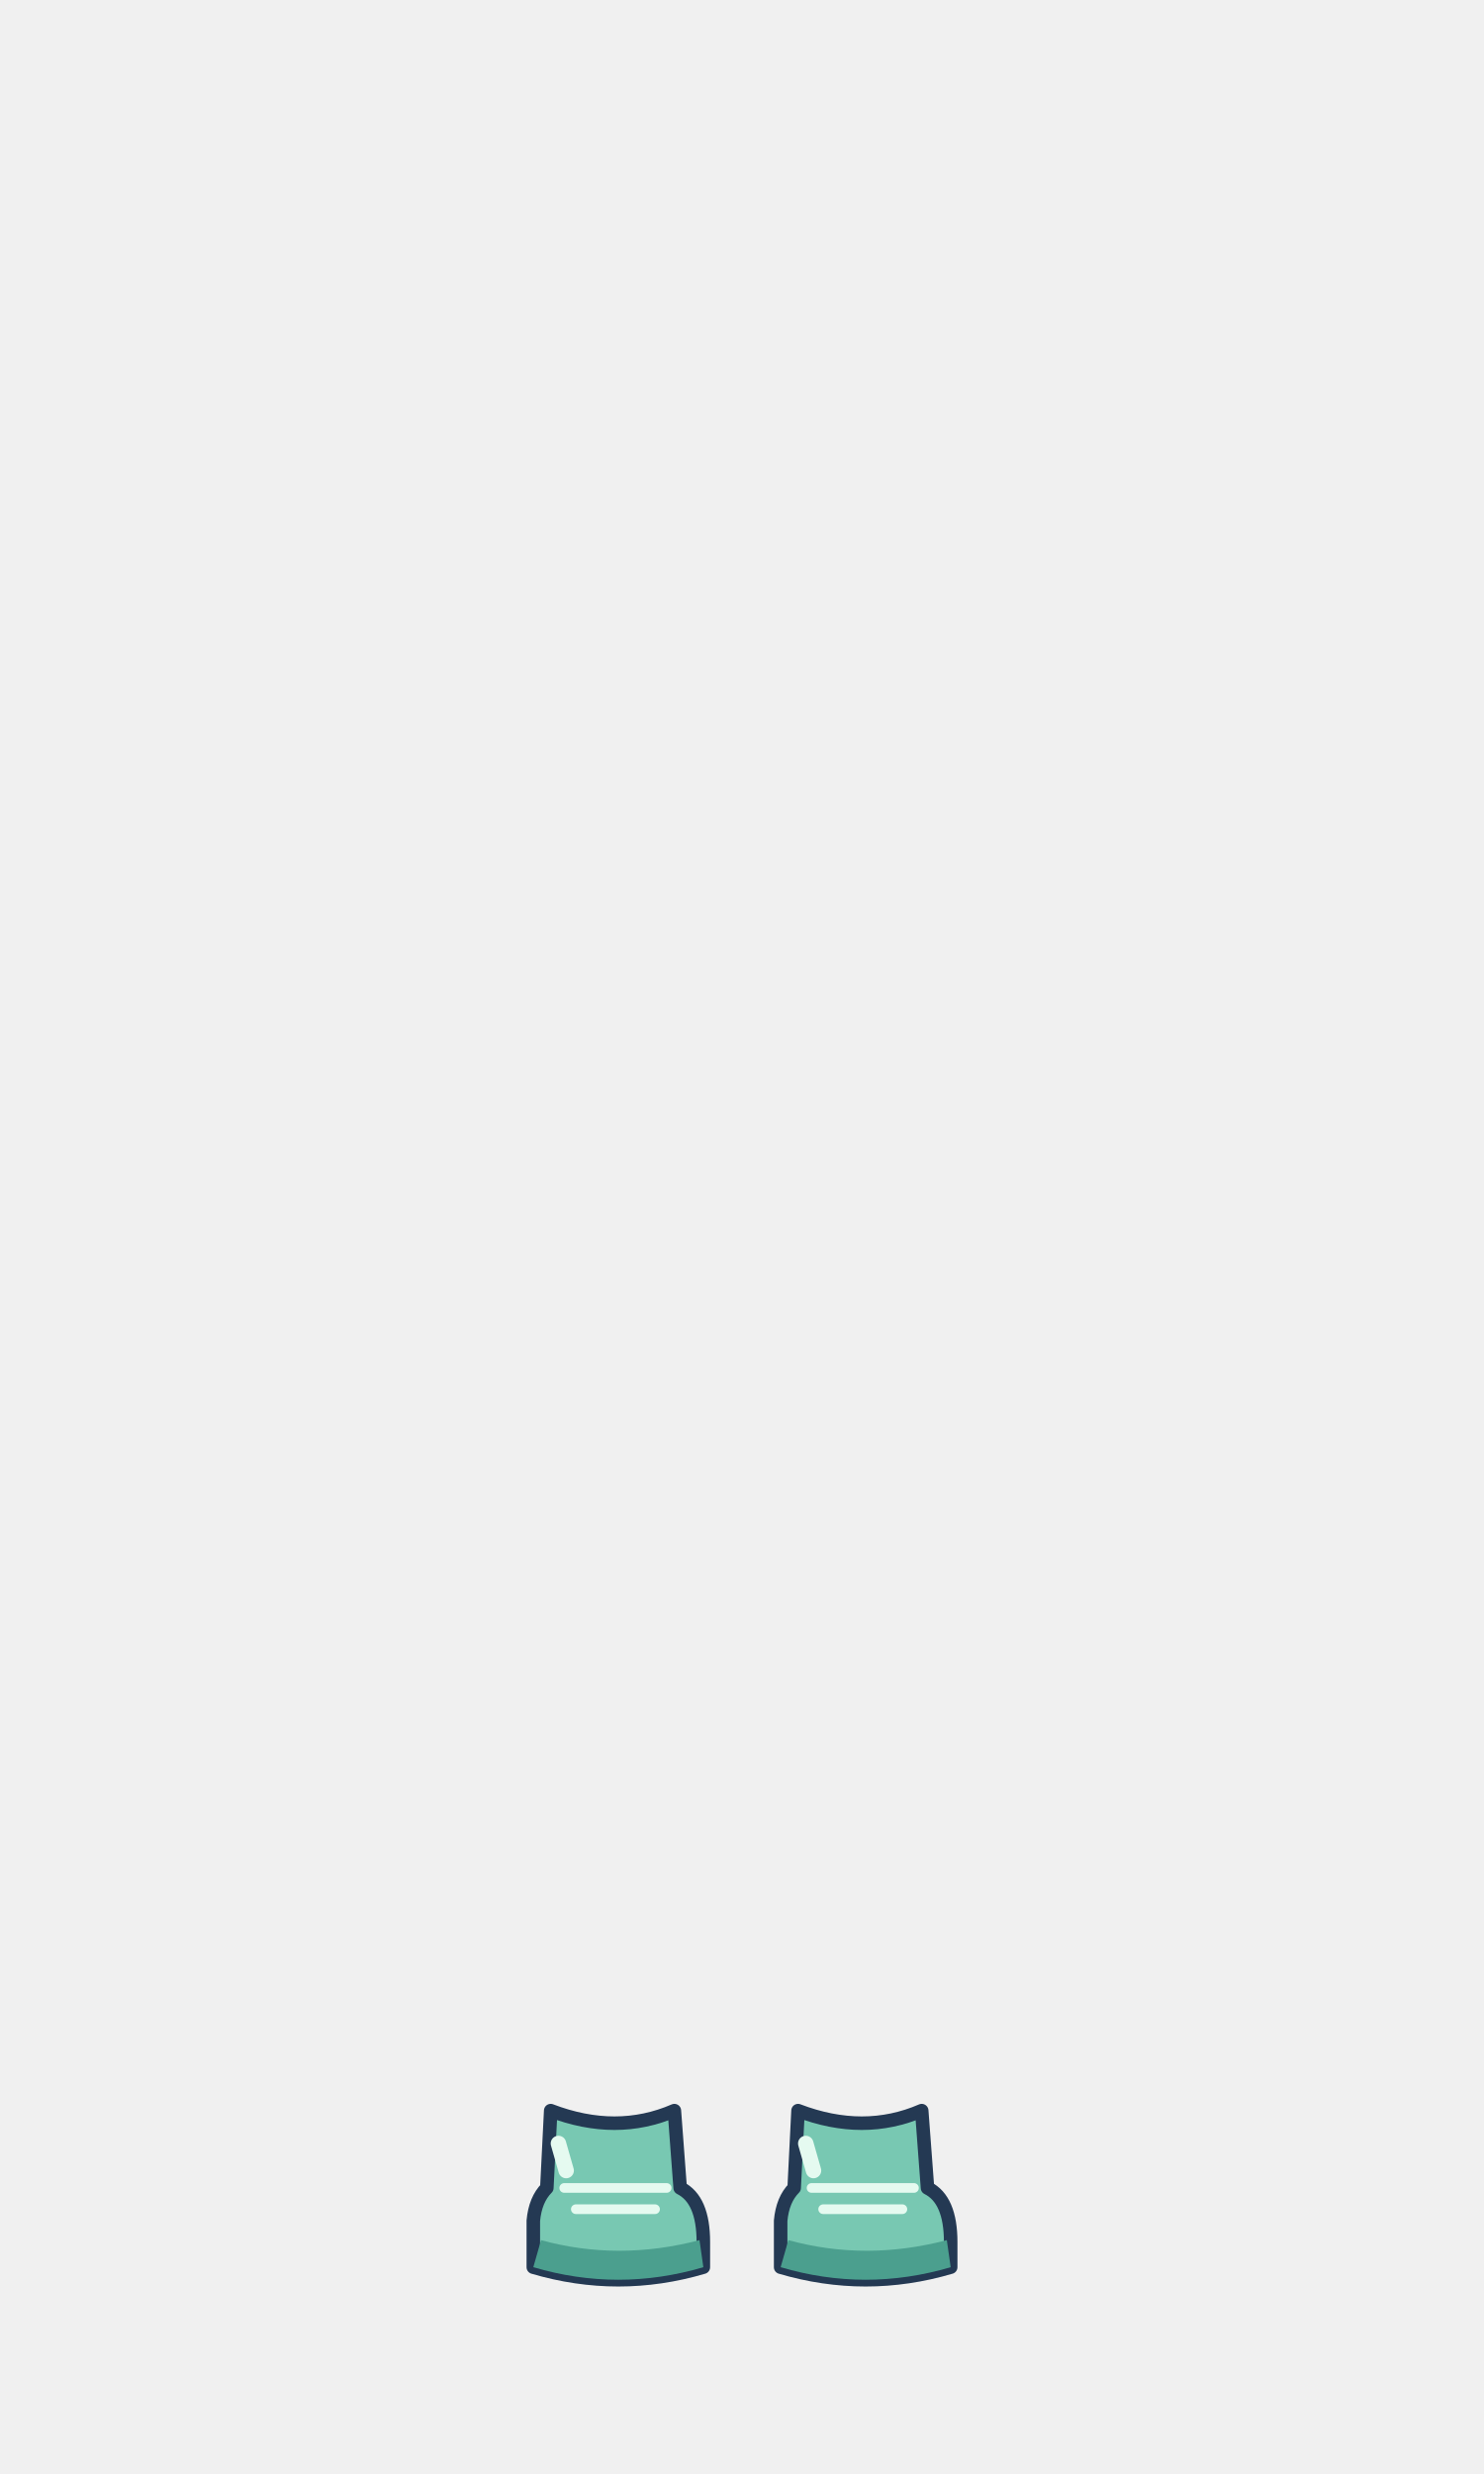
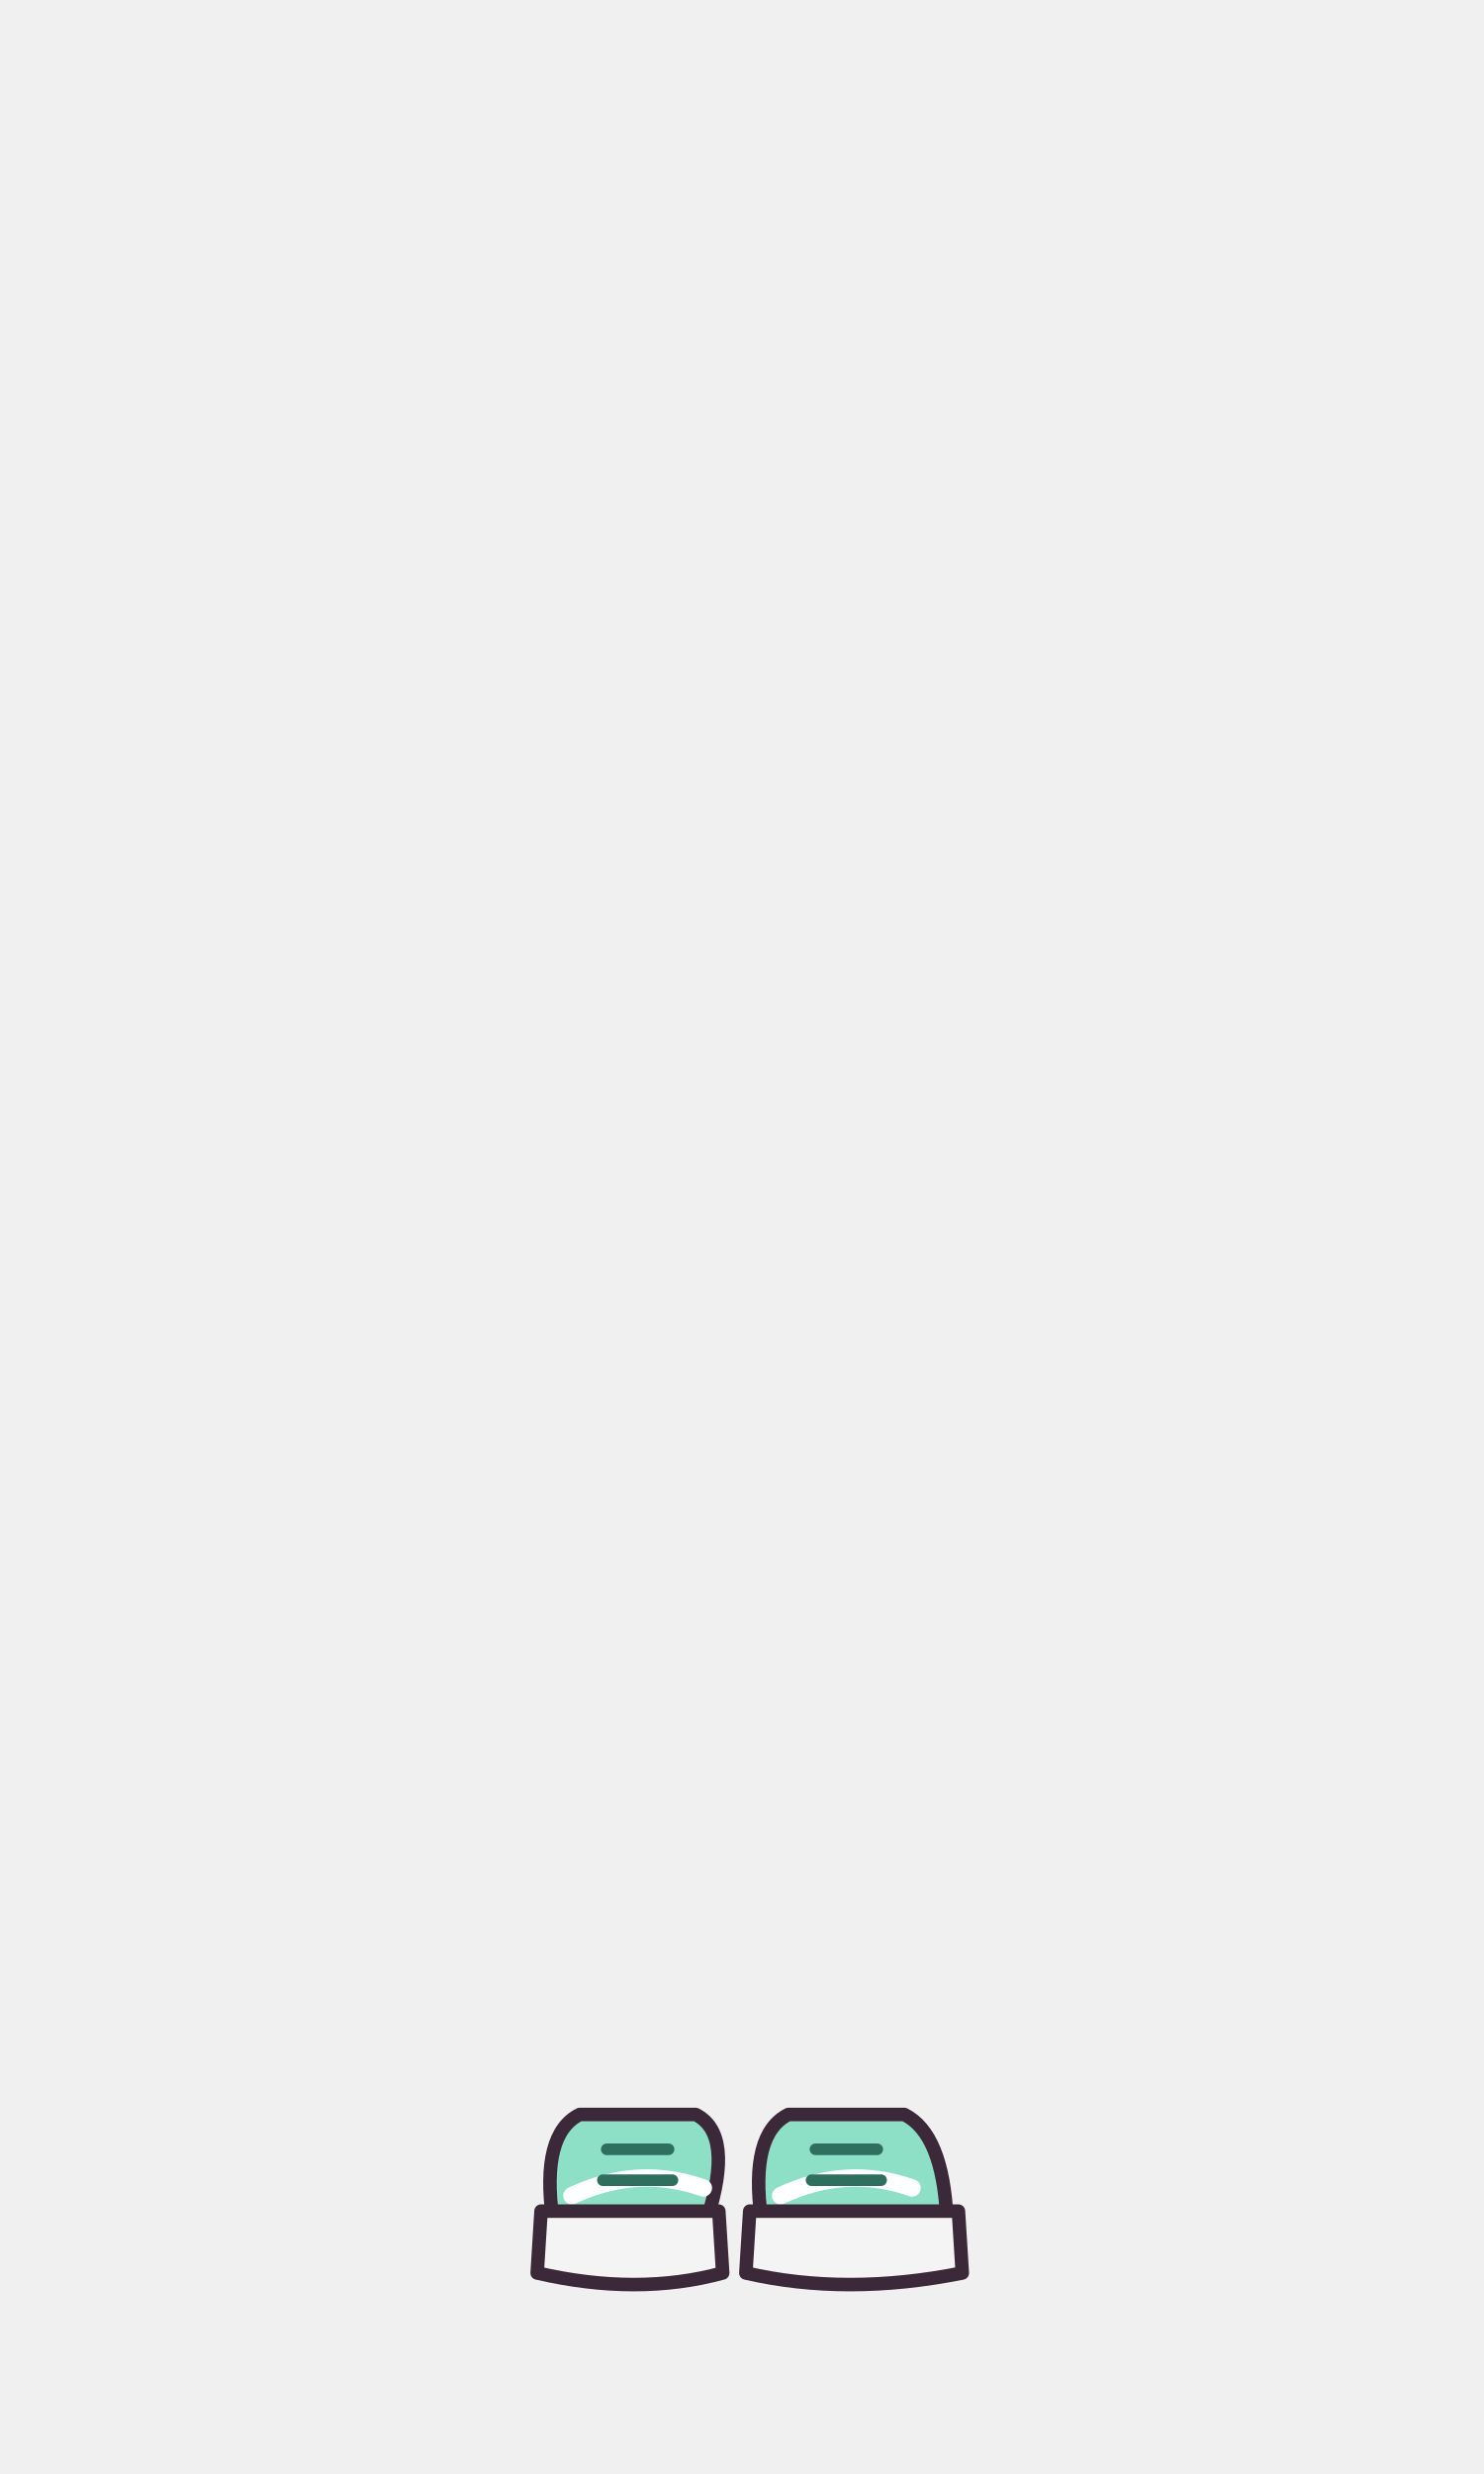
<svg xmlns="http://www.w3.org/2000/svg" width="768" height="1280" viewBox="0 0 768 1280">
-   <g stroke="#243953" stroke-width="8" stroke-linejoin="round" stroke-linecap="round">
-     <path d="M285 1092 Q319 1105 349 1092 L352 1132 Q364 1138 364 1160 L364 1173 Q320 1186 276 1173 L276 1149 Q277 1138 283 1132 Z" fill="#78c8b2" stroke-width="7" />
-     <path d="M280 1159 Q320 1170 362 1159 L364 1173 Q320 1186 276 1173 Z" fill="#4b9f8e" stroke="none" />
-     <path d="M292 1132 L345 1132 M298 1143 L339 1143" fill="none" stroke="#e5faf0" stroke-width="5" />
-     <path d="M289 1109 L293 1123" fill="none" stroke="#e5faf0" stroke-width="8" />
-     <path d="M413 1092 Q447 1105 477 1092 L480 1132 Q492 1138 492 1160 L492 1173 Q448 1186 404 1173 L404 1149 Q405 1138 411 1132 Z" fill="#78c8b2" stroke-width="7" />
-     <path d="M408 1159 Q448 1170 490 1159 L492 1173 Q448 1186 404 1173 Z" fill="#4b9f8e" stroke="none" />
-     <path d="M420 1132 L473 1132 M426 1143 L467 1143" fill="none" stroke="#e5faf0" stroke-width="5" />
-     <path d="M417 1109 L421 1123" fill="none" stroke="#e5faf0" stroke-width="8" />
+   <g stroke-linejoin="round" stroke-linecap="round">
+     <path d="M286 1148 Q280 1104 300 1094 L360 1094 Q380 1104 366 1148 Z" fill="#8de0c5" stroke="#3b2838" stroke-width="7" />
+     <path d="M296 1136 Q330 1120 364 1132" fill="none" stroke="#ffffff" stroke-width="9" />
+     <path d="M280 1144 L372 1144 L374 1176 Q330 1188 278 1176 Z" fill="#f4f4f4" stroke="#3b2838" stroke-width="7" />
+     <path d="M314 1112 L346 1112" fill="none" stroke="#2f6f5e" stroke-width="6" />
+     <path d="M312 1128 L348 1128" fill="none" stroke="#2f6f5e" stroke-width="6" />
+     <path d="M394 1148 Q388 1104 408 1094 L468 1094 Q488 1104 490 1148 Z" fill="#8de0c5" stroke="#3b2838" stroke-width="7" />
+     <path d="M404 1136 Q438 1120 472 1132" fill="none" stroke="#ffffff" stroke-width="9" />
+     <path d="M388 1144 L496 1144 L498 1176 Q438 1188 386 1176 Z" fill="#f4f4f4" stroke="#3b2838" stroke-width="7" />
+     <path d="M422 1112 L454 1112" fill="none" stroke="#2f6f5e" stroke-width="6" />
+     <path d="M420 1128 L456 1128" fill="none" stroke="#2f6f5e" stroke-width="6" />
  </g>
</svg>
